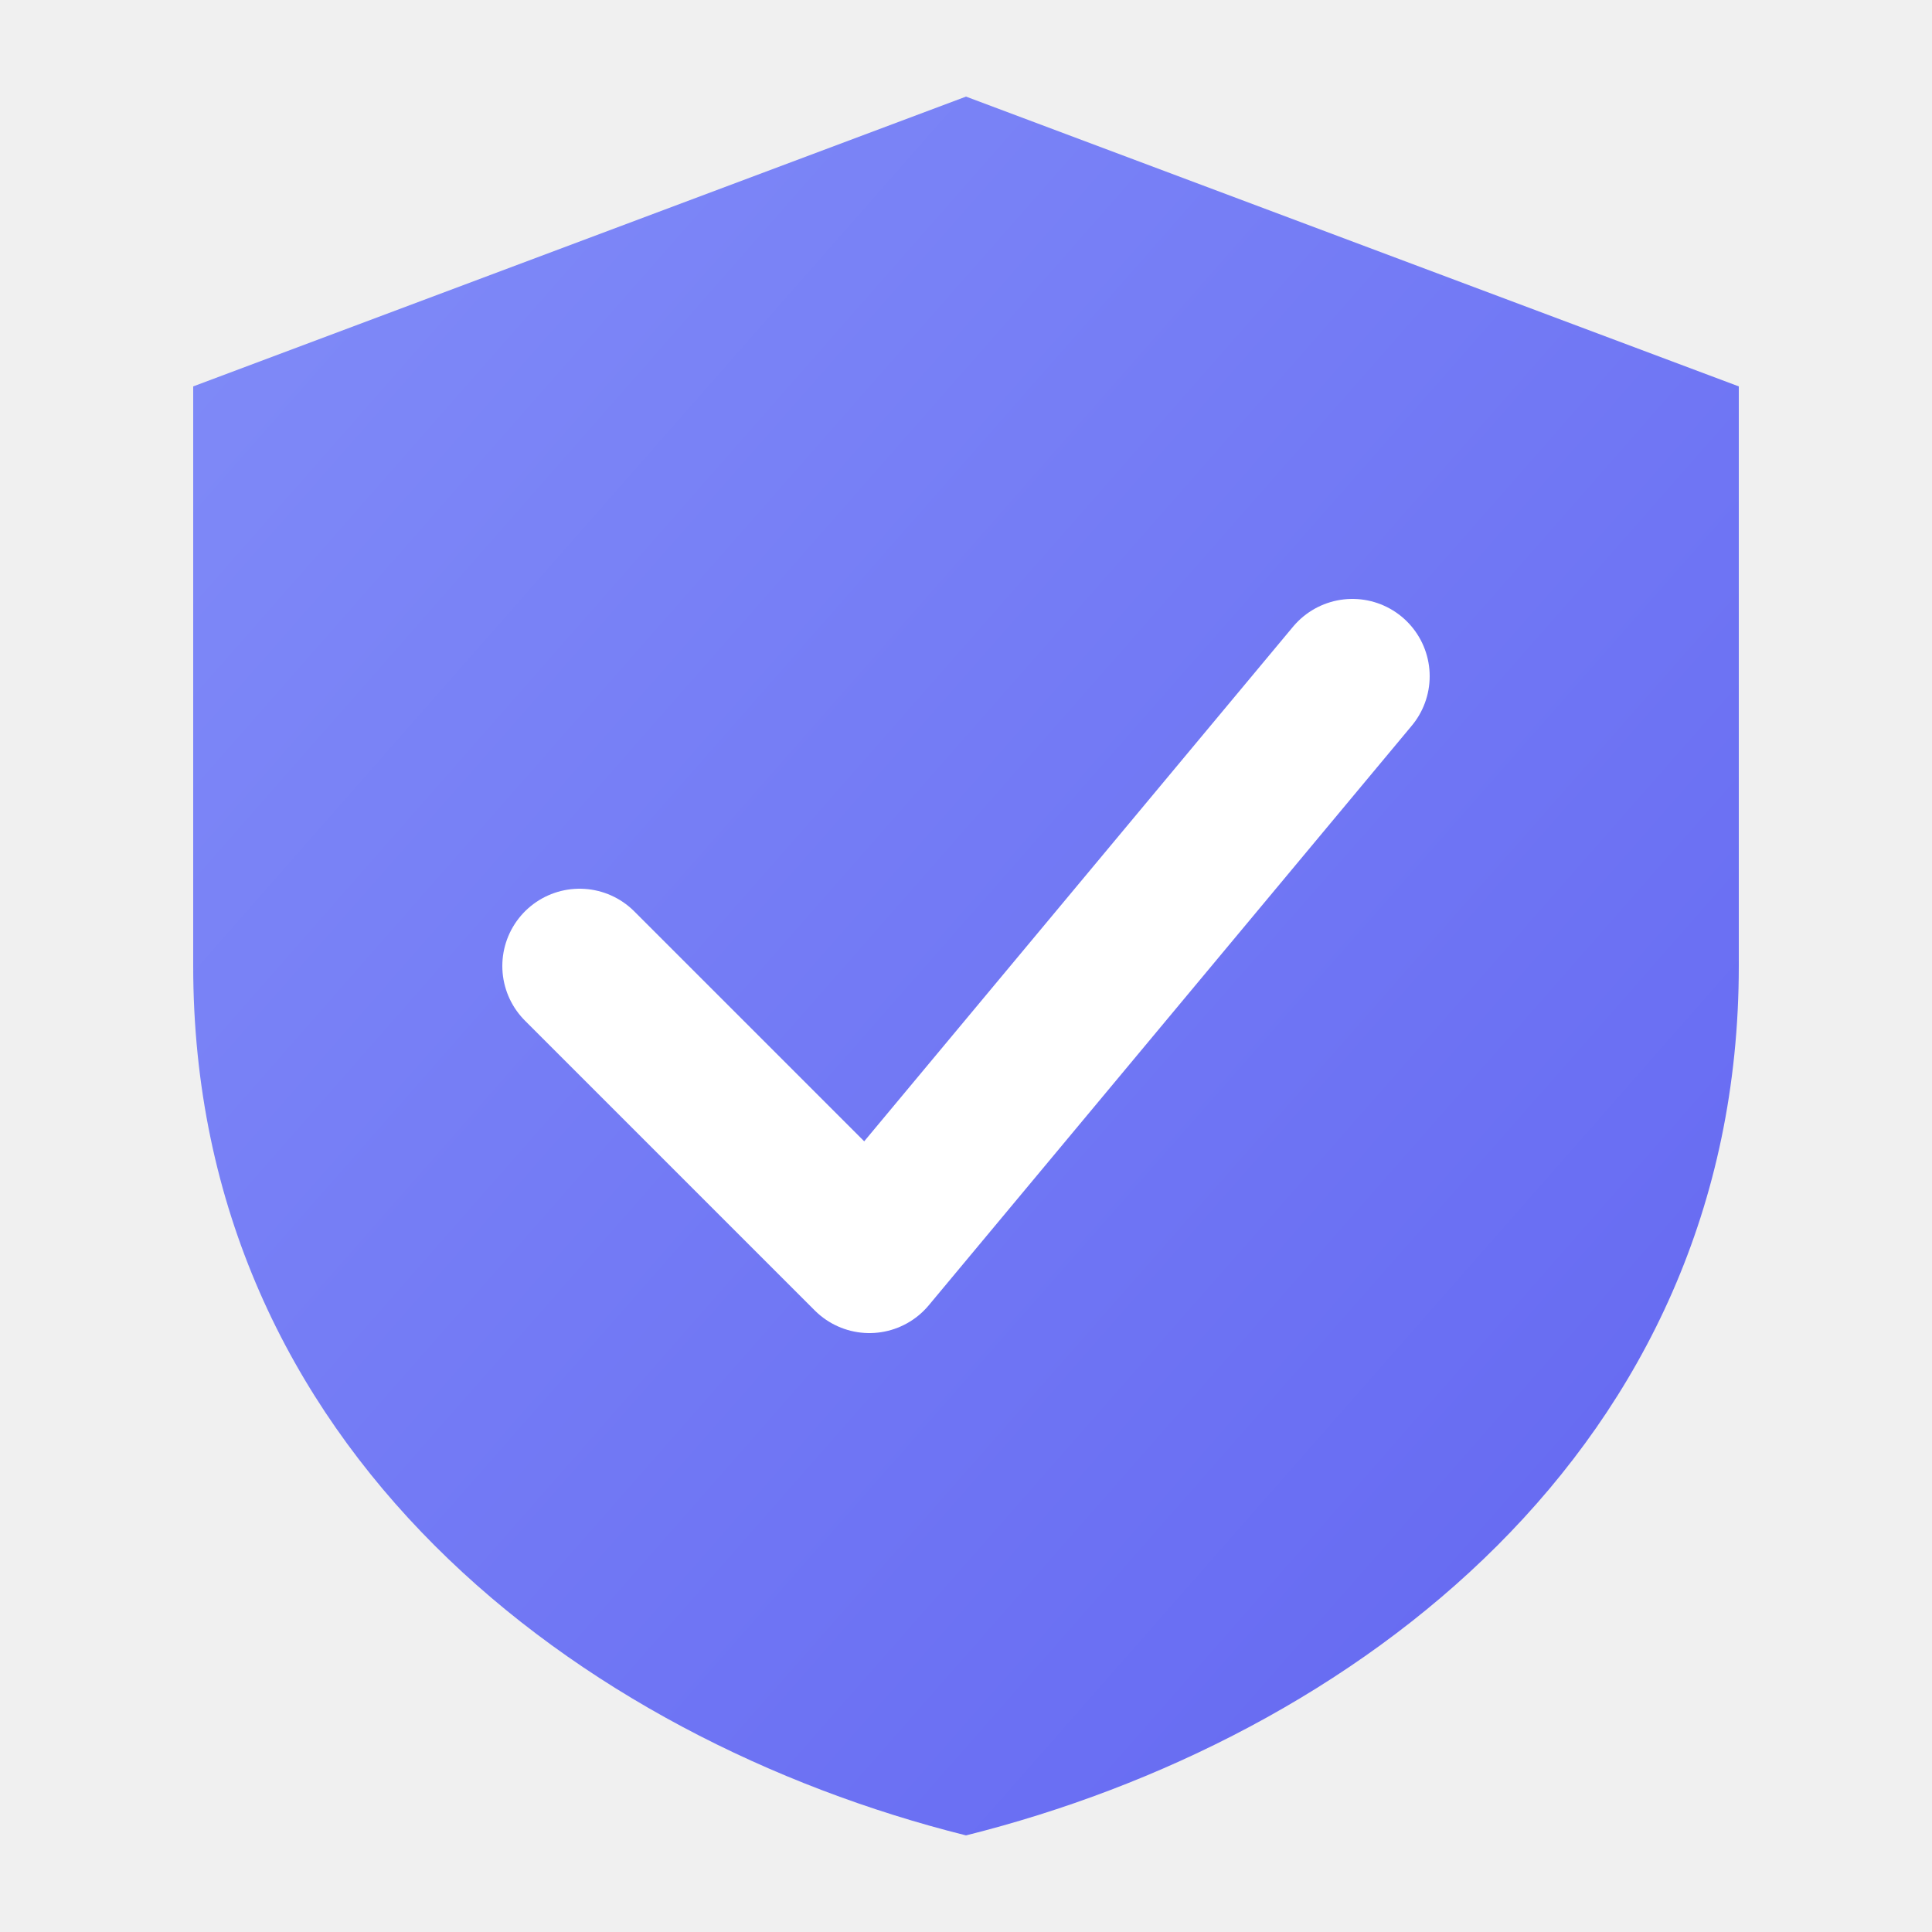
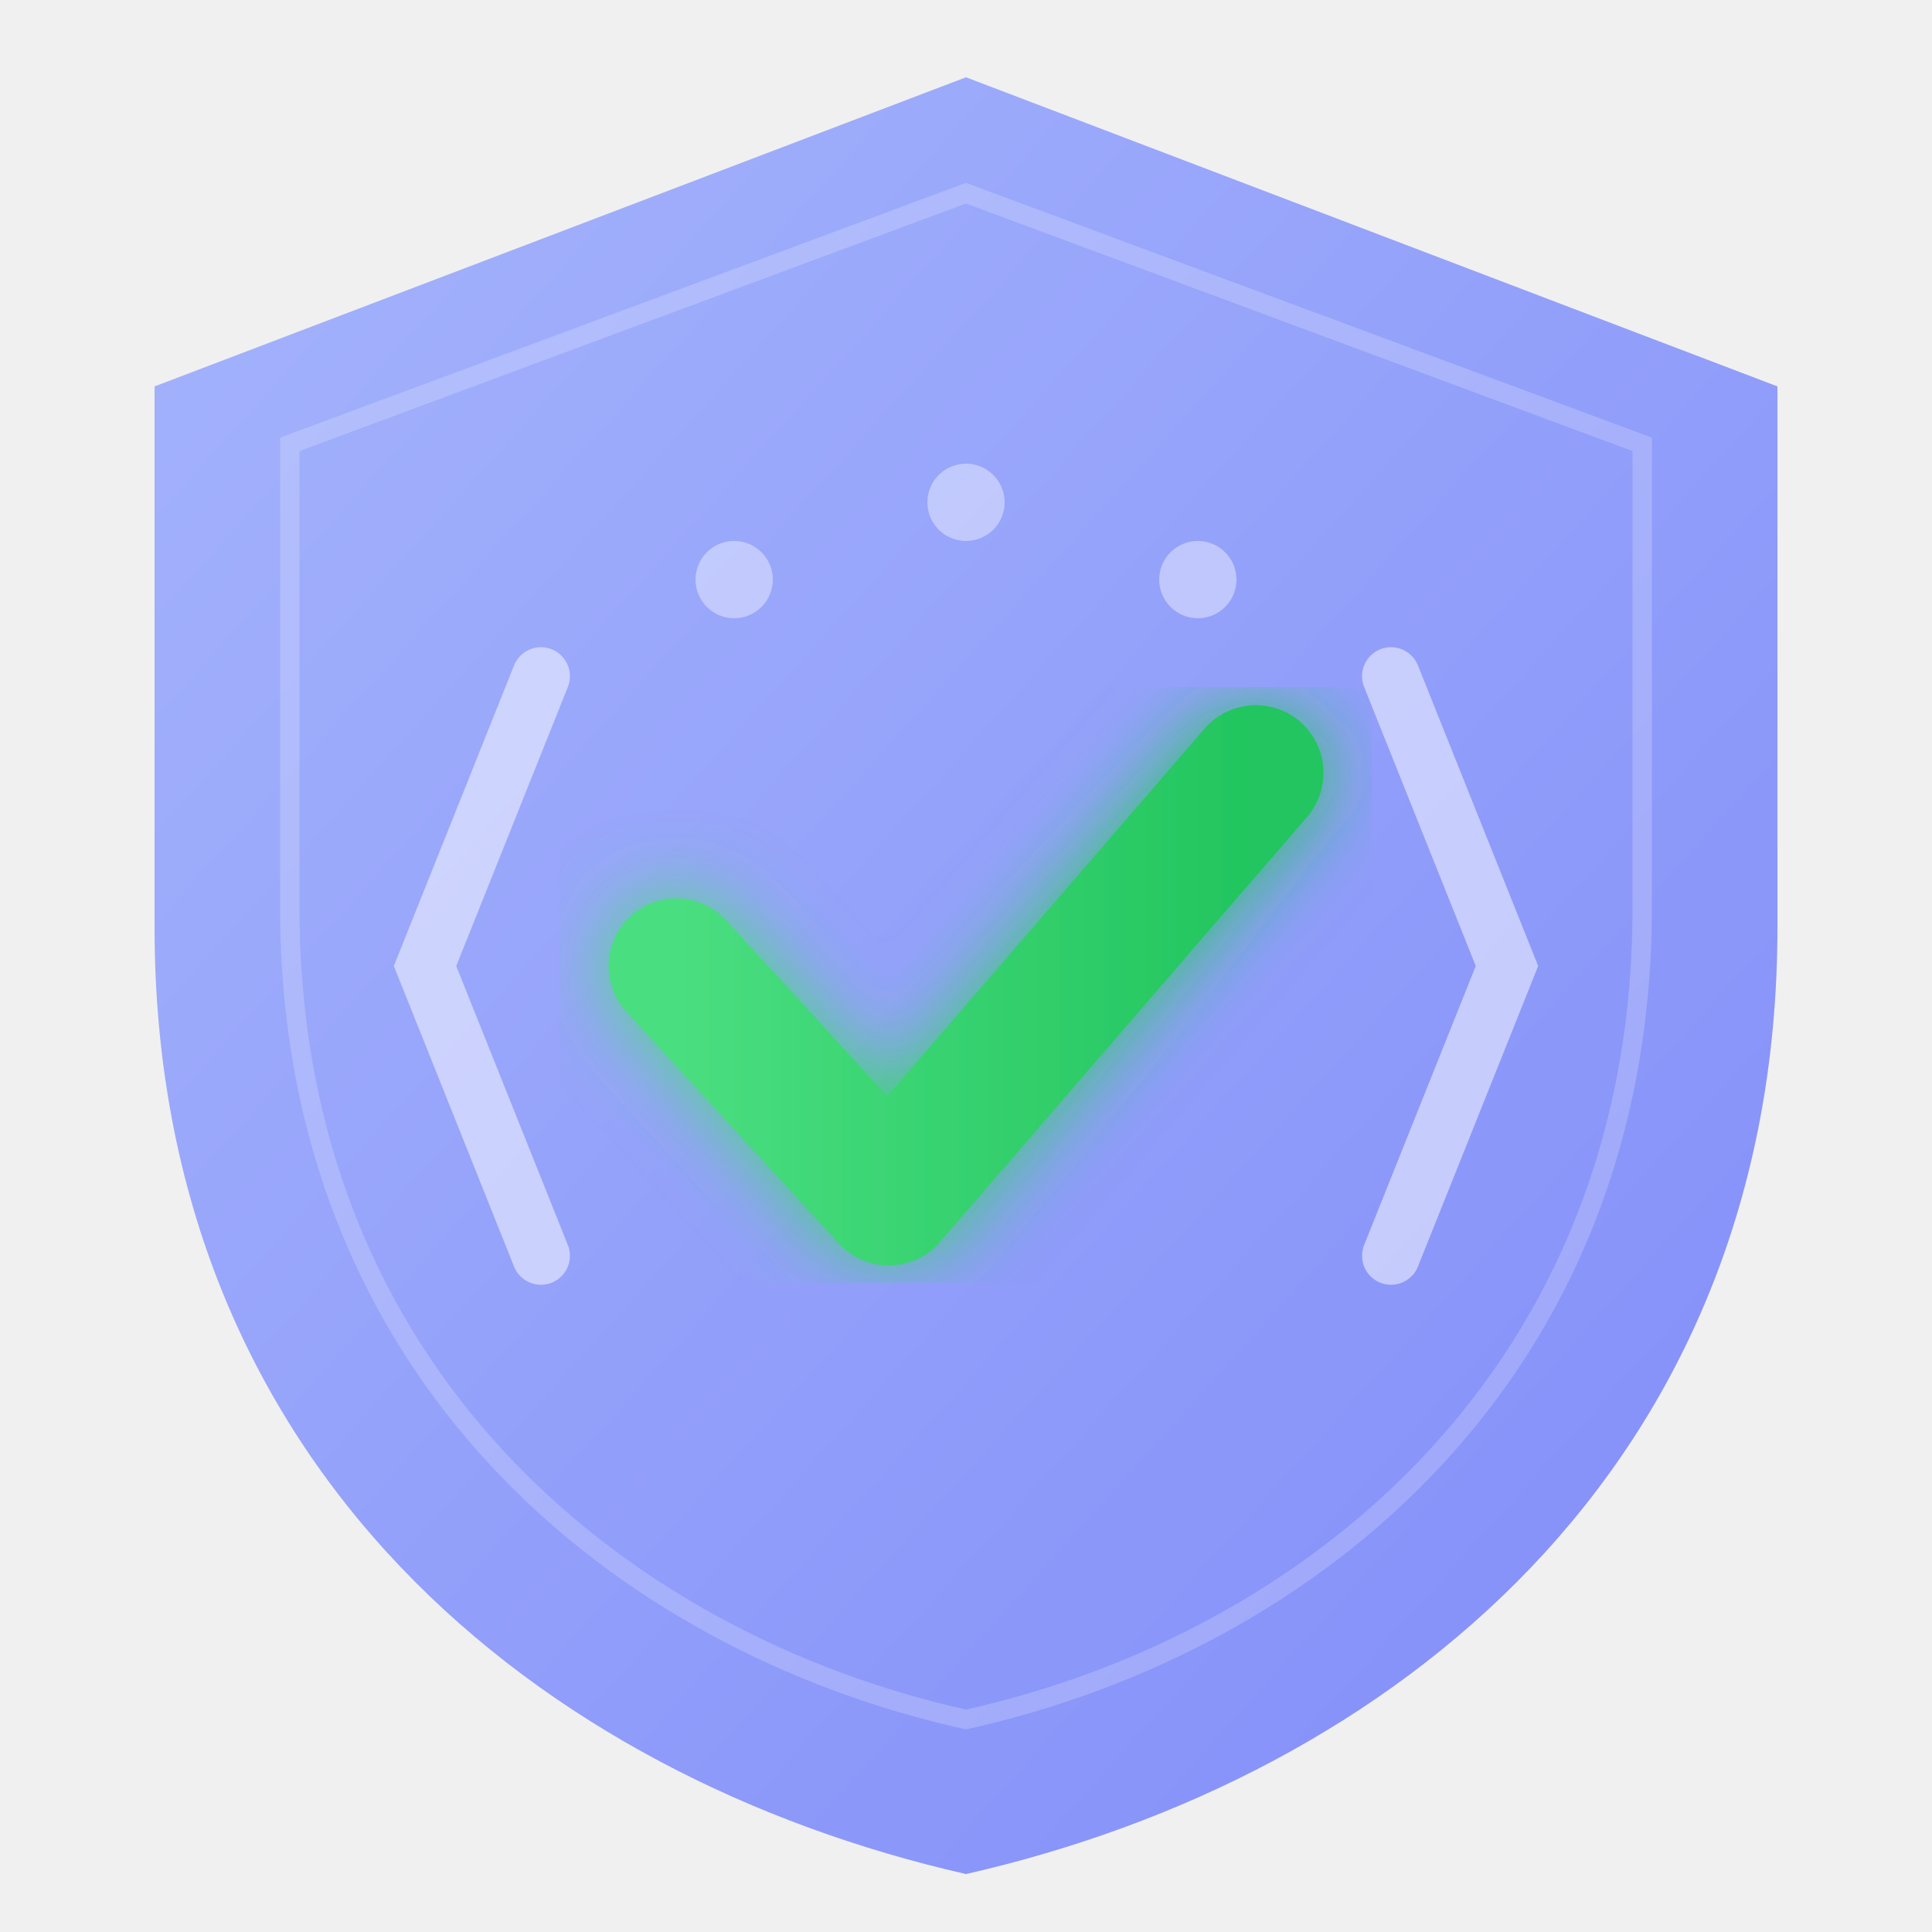
<svg xmlns="http://www.w3.org/2000/svg" viewBox="0 0 100 100" width="100" height="100">
  <defs>
-     <linearGradient id="grad1" x1="0%" y1="0%" x2="100%" y2="100%">
-       <stop offset="0%" style="stop-color:#818cf8;stop-opacity:1" />
-       <stop offset="100%" style="stop-color:#6366f1;stop-opacity:1" />
+     <linearGradient id="shieldGradientDark" x1="0%" y1="0%" x2="100%" y2="100%">
+       <stop offset="0%" style="stop-color:#a5b4fc" />
+       <stop offset="100%" style="stop-color:#818cf8" />
    </linearGradient>
+     <linearGradient id="codeGradientDark" x1="0%" y1="0%" x2="100%" y2="0%">
+       <stop offset="0%" style="stop-color:#4ade80" />
+       <stop offset="100%" style="stop-color:#22c55e" />
+     </linearGradient>
+     <filter id="glowDark" x="-20%" y="-20%" width="140%" height="140%">
+       <feGaussianBlur stdDeviation="2" result="blur" />
+       <feMerge>
+         <feMergeNode in="blur" />
+         <feMergeNode in="SourceGraphic" />
+       </feMerge>
+     </filter>
  </defs>
-   <path d="M50 5 L90 20 L90 50 C90 75 70 90 50 95 C30 90 10 75 10 50 L10 20 Z" fill="url(#grad1)" />
-   <polyline points="30 50 45 65 70 35" fill="none" stroke="white" stroke-width="8" stroke-linecap="round" stroke-linejoin="round" />
+   <path d="M50 4 L92 20 L92 48 C92 76 72 92 50 97 C28 92 8 76 8 48 L8 20 Z" fill="url(#shieldGradientDark)" />
+   <path d="M50 10 L85 23 L85 47 C85 71 68 85 50 89 C32 85 15 71 15 47 L15 23 Z" fill="none" stroke="rgba(255,255,255,0.2)" stroke-width="1" />
+   <g fill="none" stroke="rgba(255,255,255,0.5)" stroke-width="3" stroke-linecap="round">
+     <path d="M28 35 L22 50 L28 65" />
+     <path d="M72 35 L78 50 L72 65" />
+   </g>
+   <g filter="url(#glowDark)">
+     <polyline points="35 50 46 62 65 40" fill="none" stroke="url(#codeGradientDark)" stroke-width="7" stroke-linecap="round" stroke-linejoin="round" />
+   </g>
+   <g fill="rgba(255,255,255,0.4)">
+     <circle cx="38" cy="30" r="2" />
+     <circle cx="50" cy="26" r="2" />
+     <circle cx="62" cy="30" r="2" />
+   </g>
</svg>
